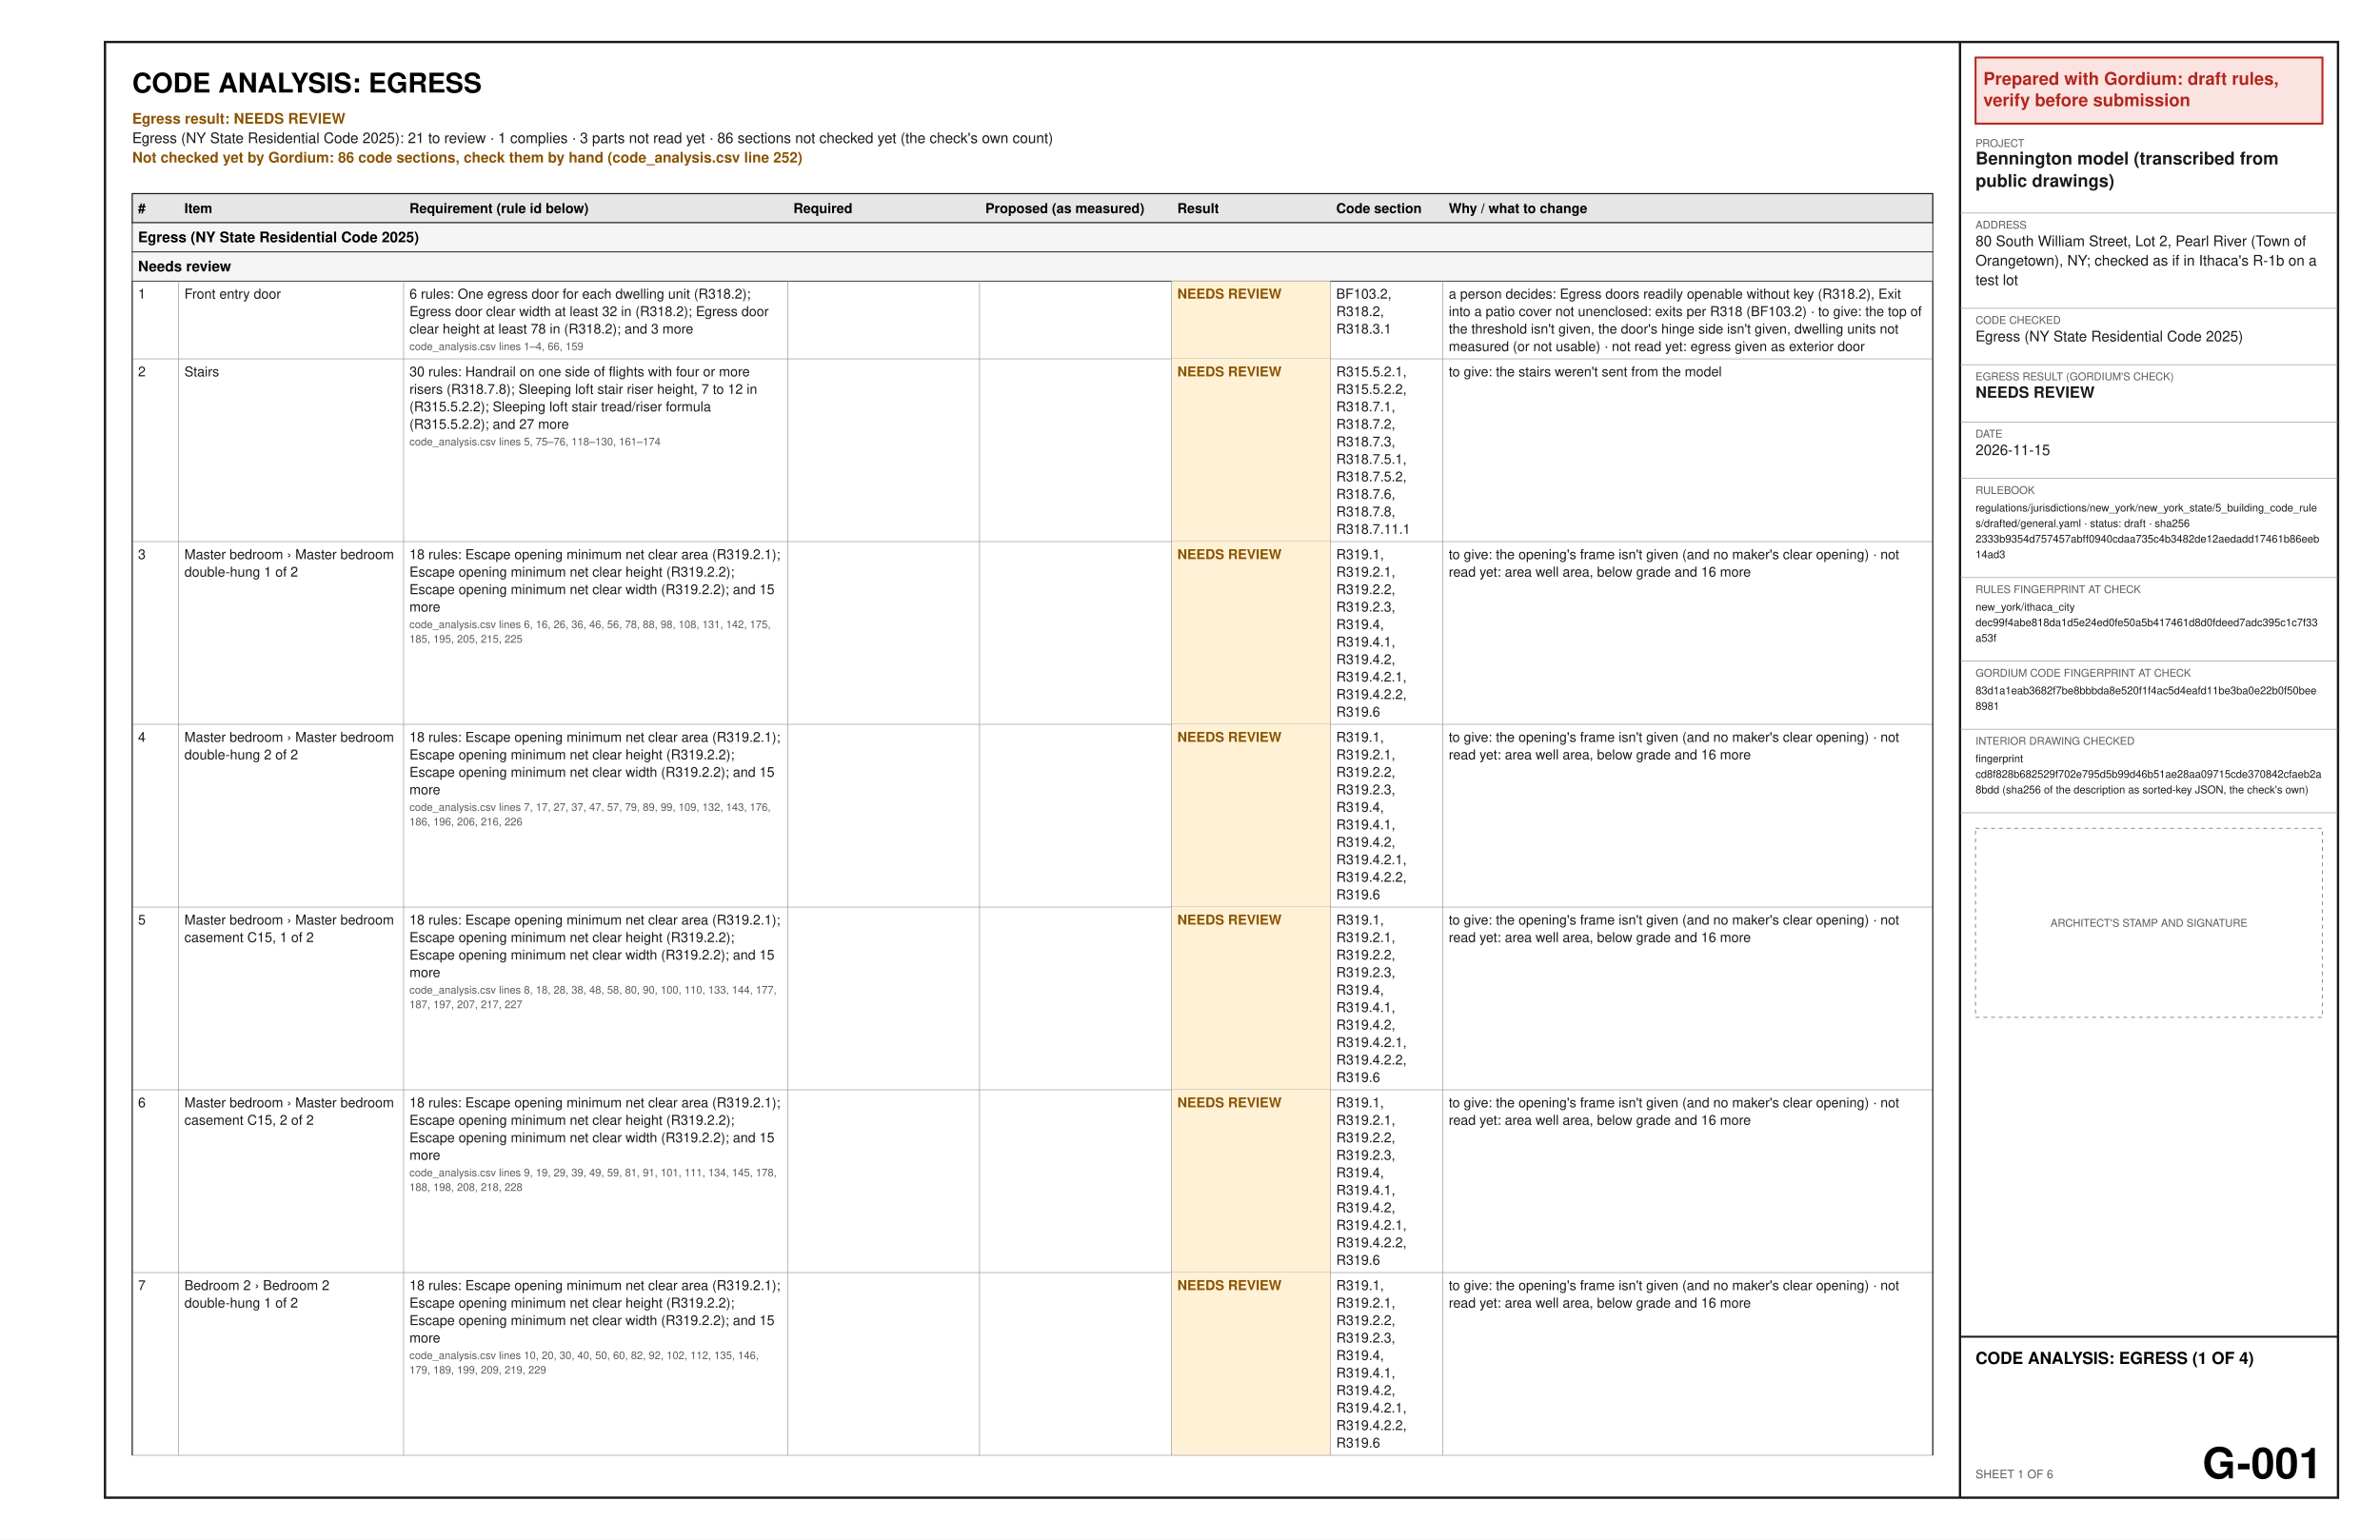
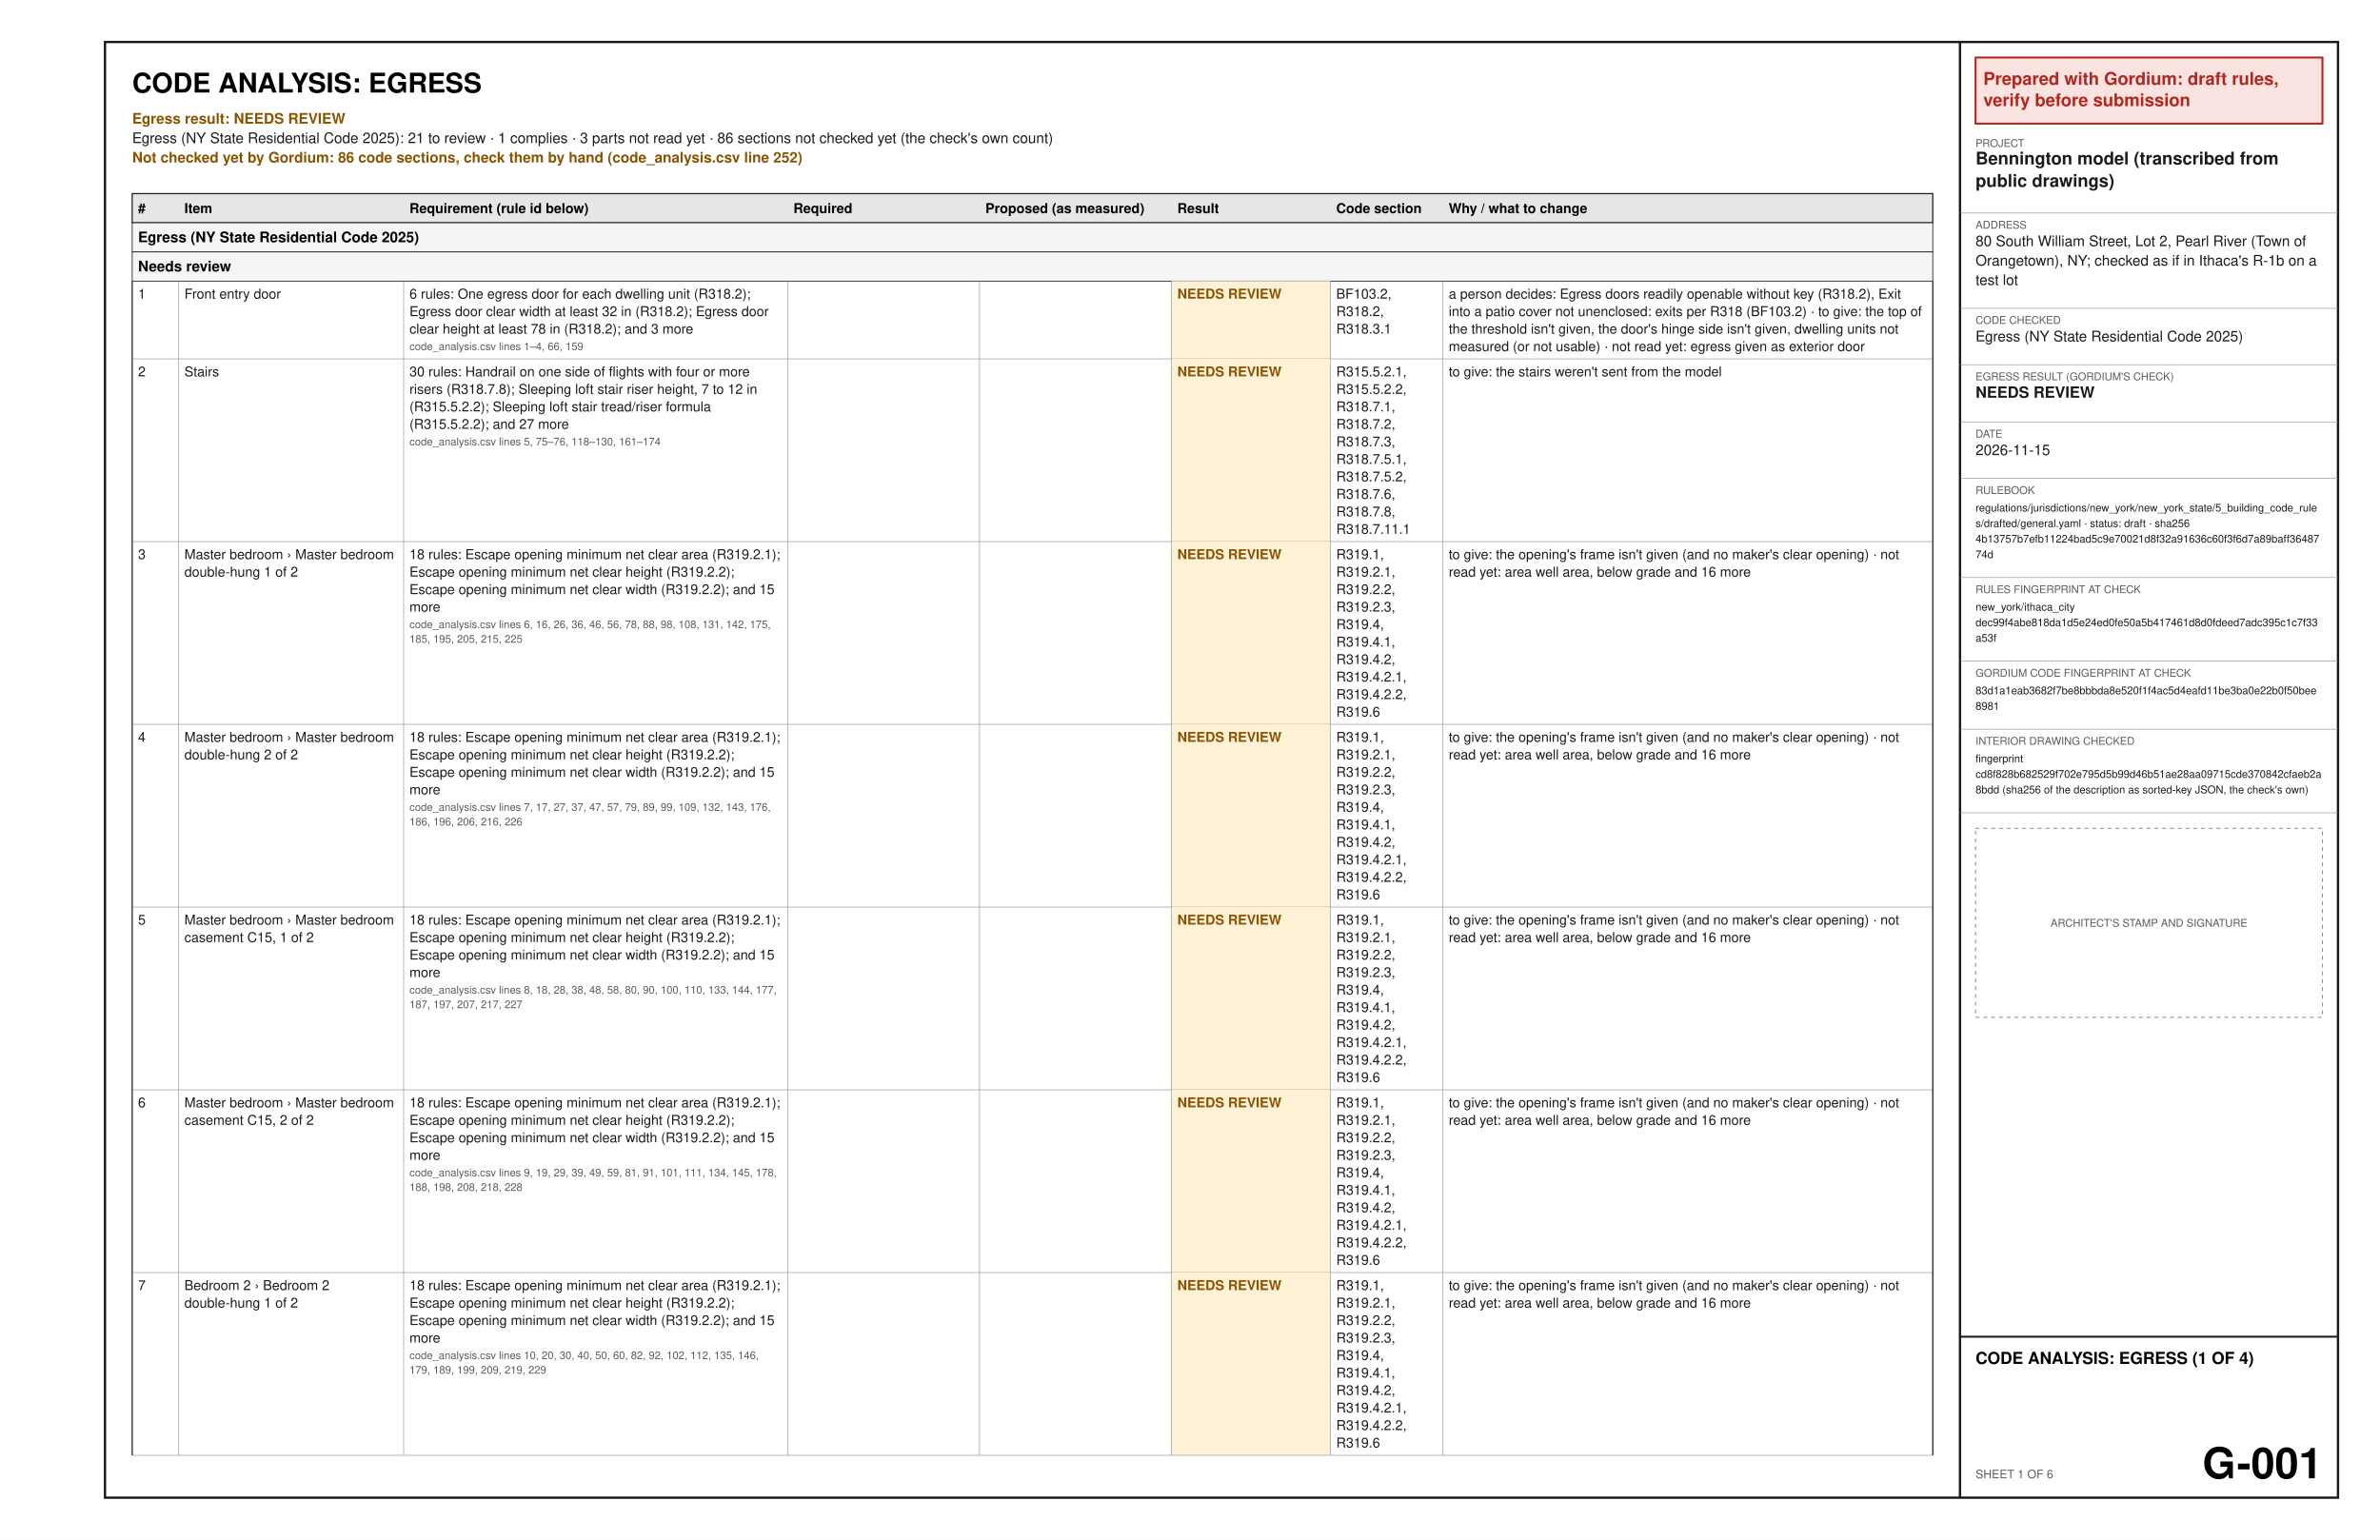
<svg xmlns="http://www.w3.org/2000/svg" width="17in" height="11in" viewBox="0 0 1224 792" font-family="Helvetica, Arial, sans-serif">
  <rect x="0" y="0" width="1224" height="792" fill="#ffffff" />
  <text x="68" y="47.6" font-size="14" font-weight="bold" text-anchor="start" fill="#000000" xml:space="preserve">CODE ANALYSIS: EGRESS</text>
  <text x="68" y="63.6" font-size="7.5" font-weight="bold" text-anchor="start" fill="#8a5300" xml:space="preserve">Egress result: NEEDS REVIEW</text>
  <text x="68" y="73.6" font-size="7.5" text-anchor="start" fill="#1a1a1a" xml:space="preserve">Egress (NY State Residential Code 2025): 21 to review · 1 complies · 3 parts not read yet · 86 sections not checked yet (the check's own count)</text>
  <text x="68" y="83.6" font-size="7.5" font-weight="bold" text-anchor="start" fill="#8a5300" xml:space="preserve">Not checked yet by Gordium: 86 code sections, check them by hand (code_analysis.csv line 252)</text>
  <polygon points="68,99.6 994,99.6 994,114.6 68,114.6" fill="#e6e6e6" stroke="#1a1a1a" stroke-width="0.6" />
  <text x="71" y="109.6" font-size="7" font-weight="bold" text-anchor="start" fill="#000000" xml:space="preserve">#</text>
  <text x="94.83" y="109.6" font-size="7" font-weight="bold" text-anchor="start" fill="#000000" xml:space="preserve">Item</text>
  <text x="210.58" y="109.6" font-size="7" font-weight="bold" text-anchor="start" fill="#000000" xml:space="preserve">Requirement (rule id below)</text>
  <text x="408.04" y="109.6" font-size="7" font-weight="bold" text-anchor="start" fill="#000000" xml:space="preserve">Required</text>
  <text x="506.76" y="109.6" font-size="7" font-weight="bold" text-anchor="start" fill="#000000" xml:space="preserve">Proposed (as measured)</text>
  <text x="605.49" y="109.6" font-size="7" font-weight="bold" text-anchor="start" fill="#000000" xml:space="preserve">Result</text>
  <text x="687.2" y="109.6" font-size="7" font-weight="bold" text-anchor="start" fill="#000000" xml:space="preserve">Code section</text>
  <text x="745.07" y="109.6" font-size="7" font-weight="bold" text-anchor="start" fill="#000000" xml:space="preserve">Why / what to change</text>
  <polygon points="68,114.6 994,114.6 994,129.6 68,129.6" fill="#f5f5f5" stroke="#1a1a1a" stroke-width="0.4" />
  <text x="71" y="124.6" font-size="7.5" font-weight="bold" text-anchor="start" fill="#000000" xml:space="preserve">Egress (NY State Residential Code 2025)</text>
  <polygon points="68,129.6 994,129.6 994,144.6 68,144.6" fill="#f5f5f5" stroke="#1a1a1a" stroke-width="0.4" />
  <text x="71" y="139.6" font-size="7.5" font-weight="bold" text-anchor="start" fill="#000000" xml:space="preserve">Needs review</text>
  <text x="71" y="153.6" font-size="7" text-anchor="start" fill="#1a1a1a" xml:space="preserve">1</text>
  <text x="94.83" y="153.6" font-size="7" text-anchor="start" fill="#1a1a1a" xml:space="preserve">Front entry door</text>
  <text x="210.58" y="153.6" font-size="7" text-anchor="start" fill="#1a1a1a" xml:space="preserve">6 rules: One egress door for each dwelling unit (R318.2);</text>
  <text x="210.58" y="162.6" font-size="7" text-anchor="start" fill="#1a1a1a" xml:space="preserve">Egress door clear width at least 32 in (R318.2); Egress door</text>
  <text x="210.58" y="171.6" font-size="7" text-anchor="start" fill="#1a1a1a" xml:space="preserve">clear height at least 78 in (R318.2); and 3 more</text>
  <text x="210.58" y="180.1" font-size="5.5" text-anchor="start" fill="#5a5a5a" xml:space="preserve">code_analysis.csv lines 1–4, 66, 159</text>
  <text x="408.04" y="153.6" font-size="7" text-anchor="start" fill="#1a1a1a" xml:space="preserve" />
  <text x="506.76" y="153.6" font-size="7" text-anchor="start" fill="#1a1a1a" xml:space="preserve" />
  <polygon points="602.49,144.6 684.2,144.6 684.2,184.6 602.49,184.6" fill="#fff1d6" />
  <text x="605.49" y="153.6" font-size="7" font-weight="bold" text-anchor="start" fill="#8a5300" xml:space="preserve">NEEDS REVIEW</text>
  <text x="687.2" y="153.6" font-size="7" text-anchor="start" fill="#1a1a1a" xml:space="preserve">BF103.2,</text>
  <text x="687.2" y="162.6" font-size="7" text-anchor="start" fill="#1a1a1a" xml:space="preserve">R318.2,</text>
  <text x="687.2" y="171.6" font-size="7" text-anchor="start" fill="#1a1a1a" xml:space="preserve">R318.3.1</text>
  <text x="745.07" y="153.6" font-size="7" text-anchor="start" fill="#1a1a1a" xml:space="preserve">a person decides: Egress doors readily openable without key (R318.2), Exit</text>
  <text x="745.07" y="162.6" font-size="7" text-anchor="start" fill="#1a1a1a" xml:space="preserve">into a patio cover not unenclosed: exits per R318 (BF103.2) · to give: the top of</text>
  <text x="745.07" y="171.6" font-size="7" text-anchor="start" fill="#1a1a1a" xml:space="preserve">the threshold isn't given, the door's hinge side isn't given, dwelling units not</text>
  <text x="745.07" y="180.6" font-size="7" text-anchor="start" fill="#1a1a1a" xml:space="preserve">measured (or not usable) · not read yet: egress given as exterior door</text>
  <line x1="68" y1="184.6" x2="994" y2="184.6" stroke="#8c8c8c" stroke-width="0.3" />
  <line x1="91.83" y1="144.6" x2="91.83" y2="184.6" stroke="#8c8c8c" stroke-width="0.3" />
  <line x1="207.58" y1="144.6" x2="207.58" y2="184.6" stroke="#8c8c8c" stroke-width="0.3" />
  <line x1="405.04" y1="144.6" x2="405.04" y2="184.6" stroke="#8c8c8c" stroke-width="0.3" />
  <line x1="503.76" y1="144.6" x2="503.76" y2="184.6" stroke="#8c8c8c" stroke-width="0.3" />
  <line x1="602.49" y1="144.6" x2="602.49" y2="184.6" stroke="#8c8c8c" stroke-width="0.3" />
  <line x1="684.2" y1="144.6" x2="684.2" y2="184.6" stroke="#8c8c8c" stroke-width="0.3" />
  <line x1="742.07" y1="144.6" x2="742.07" y2="184.6" stroke="#8c8c8c" stroke-width="0.3" />
  <line x1="68" y1="144.6" x2="68" y2="184.6" stroke="#1a1a1a" stroke-width="0.6" />
  <line x1="994" y1="144.6" x2="994" y2="184.6" stroke="#1a1a1a" stroke-width="0.6" />
  <text x="71" y="193.6" font-size="7" text-anchor="start" fill="#1a1a1a" xml:space="preserve">2</text>
  <text x="94.83" y="193.6" font-size="7" text-anchor="start" fill="#1a1a1a" xml:space="preserve">Stairs</text>
  <text x="210.58" y="193.6" font-size="7" text-anchor="start" fill="#1a1a1a" xml:space="preserve">30 rules: Handrail on one side of flights with four or more</text>
  <text x="210.58" y="202.6" font-size="7" text-anchor="start" fill="#1a1a1a" xml:space="preserve">risers (R318.7.8); Sleeping loft stair riser height, 7 to 12 in</text>
  <text x="210.58" y="211.6" font-size="7" text-anchor="start" fill="#1a1a1a" xml:space="preserve">(R315.5.2.2); Sleeping loft stair tread/riser formula</text>
  <text x="210.58" y="220.6" font-size="7" text-anchor="start" fill="#1a1a1a" xml:space="preserve">(R315.5.2.2); and 27 more</text>
  <text x="210.58" y="229.1" font-size="5.5" text-anchor="start" fill="#5a5a5a" xml:space="preserve">code_analysis.csv lines 5, 75–76, 118–130, 161–174</text>
  <text x="408.04" y="193.6" font-size="7" text-anchor="start" fill="#1a1a1a" xml:space="preserve" />
  <text x="506.76" y="193.6" font-size="7" text-anchor="start" fill="#1a1a1a" xml:space="preserve" />
  <polygon points="602.49,184.6 684.2,184.6 684.2,278.6 602.49,278.6" fill="#fff1d6" />
  <text x="605.49" y="193.6" font-size="7" font-weight="bold" text-anchor="start" fill="#8a5300" xml:space="preserve">NEEDS REVIEW</text>
  <text x="687.2" y="193.6" font-size="7" text-anchor="start" fill="#1a1a1a" xml:space="preserve">R315.5.2.1,</text>
  <text x="687.2" y="202.6" font-size="7" text-anchor="start" fill="#1a1a1a" xml:space="preserve">R315.5.2.2,</text>
  <text x="687.2" y="211.6" font-size="7" text-anchor="start" fill="#1a1a1a" xml:space="preserve">R318.7.1,</text>
  <text x="687.2" y="220.6" font-size="7" text-anchor="start" fill="#1a1a1a" xml:space="preserve">R318.7.2,</text>
  <text x="687.2" y="229.6" font-size="7" text-anchor="start" fill="#1a1a1a" xml:space="preserve">R318.7.3,</text>
  <text x="687.2" y="238.6" font-size="7" text-anchor="start" fill="#1a1a1a" xml:space="preserve">R318.7.5.1,</text>
  <text x="687.2" y="247.6" font-size="7" text-anchor="start" fill="#1a1a1a" xml:space="preserve">R318.7.5.2,</text>
  <text x="687.2" y="256.6" font-size="7" text-anchor="start" fill="#1a1a1a" xml:space="preserve">R318.7.6,</text>
  <text x="687.2" y="265.6" font-size="7" text-anchor="start" fill="#1a1a1a" xml:space="preserve">R318.7.8,</text>
  <text x="687.2" y="274.6" font-size="7" text-anchor="start" fill="#1a1a1a" xml:space="preserve">R318.7.11.1</text>
  <text x="745.07" y="193.6" font-size="7" text-anchor="start" fill="#1a1a1a" xml:space="preserve">to give: the stairs weren't sent from the model</text>
  <line x1="68" y1="278.6" x2="994" y2="278.6" stroke="#8c8c8c" stroke-width="0.3" />
  <line x1="91.83" y1="184.6" x2="91.83" y2="278.6" stroke="#8c8c8c" stroke-width="0.3" />
  <line x1="207.58" y1="184.6" x2="207.58" y2="278.6" stroke="#8c8c8c" stroke-width="0.3" />
  <line x1="405.04" y1="184.6" x2="405.04" y2="278.6" stroke="#8c8c8c" stroke-width="0.3" />
  <line x1="503.76" y1="184.6" x2="503.76" y2="278.6" stroke="#8c8c8c" stroke-width="0.3" />
  <line x1="602.49" y1="184.6" x2="602.49" y2="278.6" stroke="#8c8c8c" stroke-width="0.3" />
  <line x1="684.2" y1="184.6" x2="684.2" y2="278.6" stroke="#8c8c8c" stroke-width="0.3" />
  <line x1="742.07" y1="184.6" x2="742.07" y2="278.6" stroke="#8c8c8c" stroke-width="0.3" />
  <line x1="68" y1="184.6" x2="68" y2="278.6" stroke="#1a1a1a" stroke-width="0.6" />
  <line x1="994" y1="184.6" x2="994" y2="278.6" stroke="#1a1a1a" stroke-width="0.6" />
  <text x="71" y="287.6" font-size="7" text-anchor="start" fill="#1a1a1a" xml:space="preserve">3</text>
  <text x="94.83" y="287.6" font-size="7" text-anchor="start" fill="#1a1a1a" xml:space="preserve">Master bedroom › Master bedroom</text>
  <text x="94.83" y="296.6" font-size="7" text-anchor="start" fill="#1a1a1a" xml:space="preserve">double-hung 1 of 2</text>
  <text x="210.58" y="287.6" font-size="7" text-anchor="start" fill="#1a1a1a" xml:space="preserve">18 rules: Escape opening minimum net clear area (R319.2.1);</text>
  <text x="210.58" y="296.6" font-size="7" text-anchor="start" fill="#1a1a1a" xml:space="preserve">Escape opening minimum net clear height (R319.2.2);</text>
  <text x="210.58" y="305.6" font-size="7" text-anchor="start" fill="#1a1a1a" xml:space="preserve">Escape opening minimum net clear width (R319.2.2); and 15</text>
  <text x="210.58" y="314.6" font-size="7" text-anchor="start" fill="#1a1a1a" xml:space="preserve">more</text>
  <text x="210.58" y="323.1" font-size="5.5" text-anchor="start" fill="#5a5a5a" xml:space="preserve">code_analysis.csv lines 6, 16, 26, 36, 46, 56, 78, 88, 98, 108, 131, 142, 175,</text>
  <text x="210.58" y="330.6" font-size="5.5" text-anchor="start" fill="#5a5a5a" xml:space="preserve">185, 195, 205, 215, 225</text>
  <text x="408.04" y="287.6" font-size="7" text-anchor="start" fill="#1a1a1a" xml:space="preserve" />
  <text x="506.76" y="287.6" font-size="7" text-anchor="start" fill="#1a1a1a" xml:space="preserve" />
  <polygon points="602.49,278.6 684.2,278.6 684.2,372.6 602.49,372.6" fill="#fff1d6" />
  <text x="605.49" y="287.6" font-size="7" font-weight="bold" text-anchor="start" fill="#8a5300" xml:space="preserve">NEEDS REVIEW</text>
  <text x="687.2" y="287.6" font-size="7" text-anchor="start" fill="#1a1a1a" xml:space="preserve">R319.1,</text>
  <text x="687.2" y="296.6" font-size="7" text-anchor="start" fill="#1a1a1a" xml:space="preserve">R319.2.1,</text>
  <text x="687.2" y="305.6" font-size="7" text-anchor="start" fill="#1a1a1a" xml:space="preserve">R319.2.2,</text>
  <text x="687.2" y="314.6" font-size="7" text-anchor="start" fill="#1a1a1a" xml:space="preserve">R319.2.3,</text>
  <text x="687.2" y="323.6" font-size="7" text-anchor="start" fill="#1a1a1a" xml:space="preserve">R319.4,</text>
  <text x="687.2" y="332.6" font-size="7" text-anchor="start" fill="#1a1a1a" xml:space="preserve">R319.4.1,</text>
  <text x="687.2" y="341.6" font-size="7" text-anchor="start" fill="#1a1a1a" xml:space="preserve">R319.4.2,</text>
  <text x="687.2" y="350.6" font-size="7" text-anchor="start" fill="#1a1a1a" xml:space="preserve">R319.4.2.1,</text>
  <text x="687.2" y="359.6" font-size="7" text-anchor="start" fill="#1a1a1a" xml:space="preserve">R319.4.2.2,</text>
  <text x="687.2" y="368.6" font-size="7" text-anchor="start" fill="#1a1a1a" xml:space="preserve">R319.6</text>
  <text x="745.07" y="287.6" font-size="7" text-anchor="start" fill="#1a1a1a" xml:space="preserve">to give: the opening's frame isn't given (and no maker's clear opening) · not</text>
  <text x="745.07" y="296.6" font-size="7" text-anchor="start" fill="#1a1a1a" xml:space="preserve">read yet: area well area, below grade and 16 more</text>
  <line x1="68" y1="372.6" x2="994" y2="372.6" stroke="#8c8c8c" stroke-width="0.3" />
  <line x1="91.83" y1="278.6" x2="91.83" y2="372.6" stroke="#8c8c8c" stroke-width="0.3" />
  <line x1="207.58" y1="278.6" x2="207.58" y2="372.6" stroke="#8c8c8c" stroke-width="0.3" />
  <line x1="405.04" y1="278.6" x2="405.04" y2="372.6" stroke="#8c8c8c" stroke-width="0.3" />
  <line x1="503.76" y1="278.6" x2="503.76" y2="372.6" stroke="#8c8c8c" stroke-width="0.3" />
  <line x1="602.49" y1="278.6" x2="602.49" y2="372.6" stroke="#8c8c8c" stroke-width="0.3" />
  <line x1="684.2" y1="278.6" x2="684.2" y2="372.6" stroke="#8c8c8c" stroke-width="0.3" />
  <line x1="742.07" y1="278.6" x2="742.07" y2="372.6" stroke="#8c8c8c" stroke-width="0.3" />
  <line x1="68" y1="278.6" x2="68" y2="372.6" stroke="#1a1a1a" stroke-width="0.6" />
  <line x1="994" y1="278.6" x2="994" y2="372.6" stroke="#1a1a1a" stroke-width="0.6" />
  <text x="71" y="381.6" font-size="7" text-anchor="start" fill="#1a1a1a" xml:space="preserve">4</text>
  <text x="94.83" y="381.6" font-size="7" text-anchor="start" fill="#1a1a1a" xml:space="preserve">Master bedroom › Master bedroom</text>
  <text x="94.83" y="390.6" font-size="7" text-anchor="start" fill="#1a1a1a" xml:space="preserve">double-hung 2 of 2</text>
  <text x="210.58" y="381.6" font-size="7" text-anchor="start" fill="#1a1a1a" xml:space="preserve">18 rules: Escape opening minimum net clear area (R319.2.1);</text>
  <text x="210.58" y="390.6" font-size="7" text-anchor="start" fill="#1a1a1a" xml:space="preserve">Escape opening minimum net clear height (R319.2.2);</text>
  <text x="210.58" y="399.6" font-size="7" text-anchor="start" fill="#1a1a1a" xml:space="preserve">Escape opening minimum net clear width (R319.2.2); and 15</text>
  <text x="210.58" y="408.6" font-size="7" text-anchor="start" fill="#1a1a1a" xml:space="preserve">more</text>
  <text x="210.58" y="417.1" font-size="5.5" text-anchor="start" fill="#5a5a5a" xml:space="preserve">code_analysis.csv lines 7, 17, 27, 37, 47, 57, 79, 89, 99, 109, 132, 143, 176,</text>
  <text x="210.58" y="424.6" font-size="5.5" text-anchor="start" fill="#5a5a5a" xml:space="preserve">186, 196, 206, 216, 226</text>
  <text x="408.04" y="381.6" font-size="7" text-anchor="start" fill="#1a1a1a" xml:space="preserve" />
  <text x="506.76" y="381.6" font-size="7" text-anchor="start" fill="#1a1a1a" xml:space="preserve" />
  <polygon points="602.49,372.6 684.2,372.6 684.2,466.6 602.49,466.6" fill="#fff1d6" />
  <text x="605.49" y="381.6" font-size="7" font-weight="bold" text-anchor="start" fill="#8a5300" xml:space="preserve">NEEDS REVIEW</text>
  <text x="687.2" y="381.6" font-size="7" text-anchor="start" fill="#1a1a1a" xml:space="preserve">R319.1,</text>
  <text x="687.2" y="390.6" font-size="7" text-anchor="start" fill="#1a1a1a" xml:space="preserve">R319.2.1,</text>
  <text x="687.2" y="399.6" font-size="7" text-anchor="start" fill="#1a1a1a" xml:space="preserve">R319.2.2,</text>
  <text x="687.2" y="408.6" font-size="7" text-anchor="start" fill="#1a1a1a" xml:space="preserve">R319.2.3,</text>
  <text x="687.2" y="417.6" font-size="7" text-anchor="start" fill="#1a1a1a" xml:space="preserve">R319.4,</text>
  <text x="687.2" y="426.6" font-size="7" text-anchor="start" fill="#1a1a1a" xml:space="preserve">R319.4.1,</text>
  <text x="687.2" y="435.6" font-size="7" text-anchor="start" fill="#1a1a1a" xml:space="preserve">R319.4.2,</text>
  <text x="687.2" y="444.6" font-size="7" text-anchor="start" fill="#1a1a1a" xml:space="preserve">R319.4.2.1,</text>
  <text x="687.2" y="453.6" font-size="7" text-anchor="start" fill="#1a1a1a" xml:space="preserve">R319.4.2.2,</text>
  <text x="687.2" y="462.6" font-size="7" text-anchor="start" fill="#1a1a1a" xml:space="preserve">R319.6</text>
  <text x="745.07" y="381.6" font-size="7" text-anchor="start" fill="#1a1a1a" xml:space="preserve">to give: the opening's frame isn't given (and no maker's clear opening) · not</text>
  <text x="745.07" y="390.6" font-size="7" text-anchor="start" fill="#1a1a1a" xml:space="preserve">read yet: area well area, below grade and 16 more</text>
  <line x1="68" y1="466.6" x2="994" y2="466.6" stroke="#8c8c8c" stroke-width="0.3" />
  <line x1="91.83" y1="372.6" x2="91.83" y2="466.6" stroke="#8c8c8c" stroke-width="0.3" />
  <line x1="207.58" y1="372.6" x2="207.58" y2="466.6" stroke="#8c8c8c" stroke-width="0.3" />
  <line x1="405.04" y1="372.6" x2="405.04" y2="466.6" stroke="#8c8c8c" stroke-width="0.3" />
  <line x1="503.76" y1="372.6" x2="503.76" y2="466.6" stroke="#8c8c8c" stroke-width="0.3" />
  <line x1="602.49" y1="372.6" x2="602.49" y2="466.6" stroke="#8c8c8c" stroke-width="0.3" />
  <line x1="684.2" y1="372.6" x2="684.2" y2="466.6" stroke="#8c8c8c" stroke-width="0.3" />
  <line x1="742.07" y1="372.6" x2="742.07" y2="466.6" stroke="#8c8c8c" stroke-width="0.3" />
  <line x1="68" y1="372.6" x2="68" y2="466.6" stroke="#1a1a1a" stroke-width="0.6" />
  <line x1="994" y1="372.6" x2="994" y2="466.6" stroke="#1a1a1a" stroke-width="0.6" />
  <text x="71" y="475.6" font-size="7" text-anchor="start" fill="#1a1a1a" xml:space="preserve">5</text>
  <text x="94.83" y="475.6" font-size="7" text-anchor="start" fill="#1a1a1a" xml:space="preserve">Master bedroom › Master bedroom</text>
  <text x="94.83" y="484.6" font-size="7" text-anchor="start" fill="#1a1a1a" xml:space="preserve">casement C15, 1 of 2</text>
  <text x="210.58" y="475.6" font-size="7" text-anchor="start" fill="#1a1a1a" xml:space="preserve">18 rules: Escape opening minimum net clear area (R319.2.1);</text>
  <text x="210.58" y="484.6" font-size="7" text-anchor="start" fill="#1a1a1a" xml:space="preserve">Escape opening minimum net clear height (R319.2.2);</text>
  <text x="210.58" y="493.6" font-size="7" text-anchor="start" fill="#1a1a1a" xml:space="preserve">Escape opening minimum net clear width (R319.2.2); and 15</text>
  <text x="210.58" y="502.6" font-size="7" text-anchor="start" fill="#1a1a1a" xml:space="preserve">more</text>
  <text x="210.58" y="511.1" font-size="5.5" text-anchor="start" fill="#5a5a5a" xml:space="preserve">code_analysis.csv lines 8, 18, 28, 38, 48, 58, 80, 90, 100, 110, 133, 144, 177,</text>
  <text x="210.58" y="518.6" font-size="5.5" text-anchor="start" fill="#5a5a5a" xml:space="preserve">187, 197, 207, 217, 227</text>
  <text x="408.04" y="475.6" font-size="7" text-anchor="start" fill="#1a1a1a" xml:space="preserve" />
  <text x="506.76" y="475.6" font-size="7" text-anchor="start" fill="#1a1a1a" xml:space="preserve" />
  <polygon points="602.49,466.6 684.2,466.6 684.2,560.6 602.49,560.6" fill="#fff1d6" />
  <text x="605.49" y="475.6" font-size="7" font-weight="bold" text-anchor="start" fill="#8a5300" xml:space="preserve">NEEDS REVIEW</text>
  <text x="687.2" y="475.6" font-size="7" text-anchor="start" fill="#1a1a1a" xml:space="preserve">R319.1,</text>
  <text x="687.2" y="484.6" font-size="7" text-anchor="start" fill="#1a1a1a" xml:space="preserve">R319.2.1,</text>
  <text x="687.2" y="493.6" font-size="7" text-anchor="start" fill="#1a1a1a" xml:space="preserve">R319.2.2,</text>
  <text x="687.2" y="502.6" font-size="7" text-anchor="start" fill="#1a1a1a" xml:space="preserve">R319.2.3,</text>
  <text x="687.2" y="511.6" font-size="7" text-anchor="start" fill="#1a1a1a" xml:space="preserve">R319.4,</text>
  <text x="687.2" y="520.6" font-size="7" text-anchor="start" fill="#1a1a1a" xml:space="preserve">R319.4.1,</text>
  <text x="687.2" y="529.6" font-size="7" text-anchor="start" fill="#1a1a1a" xml:space="preserve">R319.4.2,</text>
  <text x="687.2" y="538.6" font-size="7" text-anchor="start" fill="#1a1a1a" xml:space="preserve">R319.4.2.1,</text>
  <text x="687.2" y="547.6" font-size="7" text-anchor="start" fill="#1a1a1a" xml:space="preserve">R319.4.2.2,</text>
  <text x="687.2" y="556.6" font-size="7" text-anchor="start" fill="#1a1a1a" xml:space="preserve">R319.6</text>
  <text x="745.07" y="475.6" font-size="7" text-anchor="start" fill="#1a1a1a" xml:space="preserve">to give: the opening's frame isn't given (and no maker's clear opening) · not</text>
  <text x="745.07" y="484.6" font-size="7" text-anchor="start" fill="#1a1a1a" xml:space="preserve">read yet: area well area, below grade and 16 more</text>
  <line x1="68" y1="560.6" x2="994" y2="560.6" stroke="#8c8c8c" stroke-width="0.3" />
  <line x1="91.83" y1="466.6" x2="91.83" y2="560.6" stroke="#8c8c8c" stroke-width="0.3" />
  <line x1="207.58" y1="466.6" x2="207.58" y2="560.6" stroke="#8c8c8c" stroke-width="0.3" />
  <line x1="405.04" y1="466.6" x2="405.04" y2="560.6" stroke="#8c8c8c" stroke-width="0.3" />
  <line x1="503.76" y1="466.6" x2="503.76" y2="560.6" stroke="#8c8c8c" stroke-width="0.3" />
  <line x1="602.49" y1="466.6" x2="602.49" y2="560.6" stroke="#8c8c8c" stroke-width="0.3" />
  <line x1="684.2" y1="466.6" x2="684.2" y2="560.6" stroke="#8c8c8c" stroke-width="0.3" />
  <line x1="742.07" y1="466.6" x2="742.07" y2="560.6" stroke="#8c8c8c" stroke-width="0.3" />
  <line x1="68" y1="466.6" x2="68" y2="560.6" stroke="#1a1a1a" stroke-width="0.6" />
  <line x1="994" y1="466.6" x2="994" y2="560.6" stroke="#1a1a1a" stroke-width="0.6" />
  <text x="71" y="569.6" font-size="7" text-anchor="start" fill="#1a1a1a" xml:space="preserve">6</text>
  <text x="94.83" y="569.6" font-size="7" text-anchor="start" fill="#1a1a1a" xml:space="preserve">Master bedroom › Master bedroom</text>
  <text x="94.83" y="578.6" font-size="7" text-anchor="start" fill="#1a1a1a" xml:space="preserve">casement C15, 2 of 2</text>
  <text x="210.58" y="569.6" font-size="7" text-anchor="start" fill="#1a1a1a" xml:space="preserve">18 rules: Escape opening minimum net clear area (R319.2.1);</text>
  <text x="210.58" y="578.6" font-size="7" text-anchor="start" fill="#1a1a1a" xml:space="preserve">Escape opening minimum net clear height (R319.2.2);</text>
  <text x="210.58" y="587.6" font-size="7" text-anchor="start" fill="#1a1a1a" xml:space="preserve">Escape opening minimum net clear width (R319.2.2); and 15</text>
  <text x="210.58" y="596.6" font-size="7" text-anchor="start" fill="#1a1a1a" xml:space="preserve">more</text>
  <text x="210.58" y="605.1" font-size="5.5" text-anchor="start" fill="#5a5a5a" xml:space="preserve">code_analysis.csv lines 9, 19, 29, 39, 49, 59, 81, 91, 101, 111, 134, 145, 178,</text>
  <text x="210.58" y="612.6" font-size="5.5" text-anchor="start" fill="#5a5a5a" xml:space="preserve">188, 198, 208, 218, 228</text>
  <text x="408.04" y="569.6" font-size="7" text-anchor="start" fill="#1a1a1a" xml:space="preserve" />
  <text x="506.76" y="569.6" font-size="7" text-anchor="start" fill="#1a1a1a" xml:space="preserve" />
  <polygon points="602.49,560.6 684.2,560.6 684.2,654.6 602.49,654.6" fill="#fff1d6" />
  <text x="605.49" y="569.6" font-size="7" font-weight="bold" text-anchor="start" fill="#8a5300" xml:space="preserve">NEEDS REVIEW</text>
  <text x="687.2" y="569.6" font-size="7" text-anchor="start" fill="#1a1a1a" xml:space="preserve">R319.1,</text>
  <text x="687.2" y="578.6" font-size="7" text-anchor="start" fill="#1a1a1a" xml:space="preserve">R319.2.1,</text>
  <text x="687.2" y="587.6" font-size="7" text-anchor="start" fill="#1a1a1a" xml:space="preserve">R319.2.2,</text>
  <text x="687.2" y="596.6" font-size="7" text-anchor="start" fill="#1a1a1a" xml:space="preserve">R319.2.3,</text>
  <text x="687.2" y="605.6" font-size="7" text-anchor="start" fill="#1a1a1a" xml:space="preserve">R319.4,</text>
  <text x="687.2" y="614.6" font-size="7" text-anchor="start" fill="#1a1a1a" xml:space="preserve">R319.4.1,</text>
  <text x="687.2" y="623.6" font-size="7" text-anchor="start" fill="#1a1a1a" xml:space="preserve">R319.4.2,</text>
  <text x="687.2" y="632.6" font-size="7" text-anchor="start" fill="#1a1a1a" xml:space="preserve">R319.4.2.1,</text>
  <text x="687.2" y="641.6" font-size="7" text-anchor="start" fill="#1a1a1a" xml:space="preserve">R319.4.2.2,</text>
  <text x="687.2" y="650.6" font-size="7" text-anchor="start" fill="#1a1a1a" xml:space="preserve">R319.6</text>
  <text x="745.07" y="569.6" font-size="7" text-anchor="start" fill="#1a1a1a" xml:space="preserve">to give: the opening's frame isn't given (and no maker's clear opening) · not</text>
  <text x="745.07" y="578.6" font-size="7" text-anchor="start" fill="#1a1a1a" xml:space="preserve">read yet: area well area, below grade and 16 more</text>
  <line x1="68" y1="654.6" x2="994" y2="654.6" stroke="#8c8c8c" stroke-width="0.3" />
  <line x1="91.83" y1="560.6" x2="91.83" y2="654.6" stroke="#8c8c8c" stroke-width="0.3" />
  <line x1="207.58" y1="560.6" x2="207.58" y2="654.6" stroke="#8c8c8c" stroke-width="0.3" />
  <line x1="405.04" y1="560.6" x2="405.04" y2="654.6" stroke="#8c8c8c" stroke-width="0.3" />
  <line x1="503.76" y1="560.6" x2="503.76" y2="654.6" stroke="#8c8c8c" stroke-width="0.3" />
  <line x1="602.49" y1="560.6" x2="602.49" y2="654.6" stroke="#8c8c8c" stroke-width="0.3" />
  <line x1="684.2" y1="560.6" x2="684.2" y2="654.6" stroke="#8c8c8c" stroke-width="0.3" />
  <line x1="742.07" y1="560.6" x2="742.07" y2="654.6" stroke="#8c8c8c" stroke-width="0.3" />
  <line x1="68" y1="560.6" x2="68" y2="654.6" stroke="#1a1a1a" stroke-width="0.6" />
  <line x1="994" y1="560.6" x2="994" y2="654.6" stroke="#1a1a1a" stroke-width="0.6" />
  <text x="71" y="663.6" font-size="7" text-anchor="start" fill="#1a1a1a" xml:space="preserve">7</text>
  <text x="94.83" y="663.6" font-size="7" text-anchor="start" fill="#1a1a1a" xml:space="preserve">Bedroom 2 › Bedroom 2</text>
  <text x="94.83" y="672.6" font-size="7" text-anchor="start" fill="#1a1a1a" xml:space="preserve">double-hung 1 of 2</text>
  <text x="210.58" y="663.6" font-size="7" text-anchor="start" fill="#1a1a1a" xml:space="preserve">18 rules: Escape opening minimum net clear area (R319.2.1);</text>
  <text x="210.58" y="672.6" font-size="7" text-anchor="start" fill="#1a1a1a" xml:space="preserve">Escape opening minimum net clear height (R319.2.2);</text>
  <text x="210.58" y="681.6" font-size="7" text-anchor="start" fill="#1a1a1a" xml:space="preserve">Escape opening minimum net clear width (R319.2.2); and 15</text>
  <text x="210.58" y="690.6" font-size="7" text-anchor="start" fill="#1a1a1a" xml:space="preserve">more</text>
  <text x="210.58" y="699.1" font-size="5.5" text-anchor="start" fill="#5a5a5a" xml:space="preserve">code_analysis.csv lines 10, 20, 30, 40, 50, 60, 82, 92, 102, 112, 135, 146,</text>
  <text x="210.58" y="706.6" font-size="5.5" text-anchor="start" fill="#5a5a5a" xml:space="preserve">179, 189, 199, 209, 219, 229</text>
  <text x="408.04" y="663.6" font-size="7" text-anchor="start" fill="#1a1a1a" xml:space="preserve" />
  <text x="506.76" y="663.6" font-size="7" text-anchor="start" fill="#1a1a1a" xml:space="preserve" />
  <polygon points="602.49,654.6 684.2,654.6 684.2,748.6 602.49,748.6" fill="#fff1d6" />
  <text x="605.49" y="663.6" font-size="7" font-weight="bold" text-anchor="start" fill="#8a5300" xml:space="preserve">NEEDS REVIEW</text>
  <text x="687.2" y="663.6" font-size="7" text-anchor="start" fill="#1a1a1a" xml:space="preserve">R319.1,</text>
  <text x="687.2" y="672.6" font-size="7" text-anchor="start" fill="#1a1a1a" xml:space="preserve">R319.2.1,</text>
  <text x="687.2" y="681.6" font-size="7" text-anchor="start" fill="#1a1a1a" xml:space="preserve">R319.2.2,</text>
  <text x="687.2" y="690.6" font-size="7" text-anchor="start" fill="#1a1a1a" xml:space="preserve">R319.2.3,</text>
  <text x="687.2" y="699.6" font-size="7" text-anchor="start" fill="#1a1a1a" xml:space="preserve">R319.4,</text>
  <text x="687.2" y="708.6" font-size="7" text-anchor="start" fill="#1a1a1a" xml:space="preserve">R319.4.1,</text>
  <text x="687.2" y="717.6" font-size="7" text-anchor="start" fill="#1a1a1a" xml:space="preserve">R319.4.2,</text>
  <text x="687.2" y="726.6" font-size="7" text-anchor="start" fill="#1a1a1a" xml:space="preserve">R319.4.2.1,</text>
  <text x="687.2" y="735.6" font-size="7" text-anchor="start" fill="#1a1a1a" xml:space="preserve">R319.4.2.2,</text>
  <text x="687.2" y="744.6" font-size="7" text-anchor="start" fill="#1a1a1a" xml:space="preserve">R319.6</text>
  <text x="745.07" y="663.6" font-size="7" text-anchor="start" fill="#1a1a1a" xml:space="preserve">to give: the opening's frame isn't given (and no maker's clear opening) · not</text>
  <text x="745.07" y="672.6" font-size="7" text-anchor="start" fill="#1a1a1a" xml:space="preserve">read yet: area well area, below grade and 16 more</text>
  <line x1="68" y1="748.6" x2="994" y2="748.6" stroke="#8c8c8c" stroke-width="0.3" />
  <line x1="91.83" y1="654.6" x2="91.83" y2="748.6" stroke="#8c8c8c" stroke-width="0.3" />
  <line x1="207.58" y1="654.6" x2="207.58" y2="748.6" stroke="#8c8c8c" stroke-width="0.3" />
  <line x1="405.04" y1="654.6" x2="405.04" y2="748.6" stroke="#8c8c8c" stroke-width="0.3" />
  <line x1="503.76" y1="654.6" x2="503.76" y2="748.6" stroke="#8c8c8c" stroke-width="0.3" />
  <line x1="602.49" y1="654.6" x2="602.49" y2="748.6" stroke="#8c8c8c" stroke-width="0.3" />
  <line x1="684.2" y1="654.6" x2="684.2" y2="748.6" stroke="#8c8c8c" stroke-width="0.3" />
  <line x1="742.07" y1="654.6" x2="742.07" y2="748.6" stroke="#8c8c8c" stroke-width="0.3" />
  <line x1="68" y1="654.6" x2="68" y2="748.6" stroke="#1a1a1a" stroke-width="0.6" />
  <line x1="994" y1="654.6" x2="994" y2="748.6" stroke="#1a1a1a" stroke-width="0.6" />
  <polygon points="54,21.6 1202.4,21.6 1202.4,770.4 54,770.4" fill="none" stroke="#1a1a1a" stroke-width="1.2" />
  <line x1="1008" y1="21.6" x2="1008" y2="770.4" stroke="#1a1a1a" stroke-width="1.2" />
  <polygon points="1016,29.6 1194.4,29.6 1194.4,63.6 1016,63.6" fill="#fbe3e1" stroke="#b3261e" stroke-width="1" />
  <text x="1020" y="43.6" font-size="9" font-weight="bold" text-anchor="start" fill="#b3261e" xml:space="preserve">Prepared with Gordium: draft rules,</text>
  <text x="1020" y="54.6" font-size="9" font-weight="bold" text-anchor="start" fill="#b3261e" xml:space="preserve">verify before submission</text>
  <text x="1016" y="75.6" font-size="5.5" text-anchor="start" fill="#5a5a5a" xml:space="preserve">PROJECT</text>
  <text x="1016" y="84.6" font-size="9" font-weight="bold" text-anchor="start" fill="#1a1a1a" xml:space="preserve">Bennington model (transcribed from</text>
  <text x="1016" y="96.1" font-size="9" font-weight="bold" text-anchor="start" fill="#1a1a1a" xml:space="preserve">public drawings)</text>
  <line x1="1008" y1="109.6" x2="1202.4" y2="109.6" stroke="#8c8c8c" stroke-width="0.3" />
  <text x="1016" y="117.6" font-size="5.5" text-anchor="start" fill="#5a5a5a" xml:space="preserve">ADDRESS</text>
  <text x="1016" y="126.6" font-size="7.5" text-anchor="start" fill="#1a1a1a" xml:space="preserve">80 South William Street, Lot 2, Pearl River (Town of</text>
  <text x="1016" y="136.6" font-size="7.5" text-anchor="start" fill="#1a1a1a" xml:space="preserve">Orangetown), NY; checked as if in Ithaca's R-1b on a</text>
  <text x="1016" y="146.6" font-size="7.5" text-anchor="start" fill="#1a1a1a" xml:space="preserve">test lot</text>
  <line x1="1008" y1="158.6" x2="1202.4" y2="158.6" stroke="#8c8c8c" stroke-width="0.3" />
  <text x="1016" y="166.6" font-size="5.5" text-anchor="start" fill="#5a5a5a" xml:space="preserve">CODE CHECKED</text>
  <text x="1016" y="175.6" font-size="7.5" text-anchor="start" fill="#1a1a1a" xml:space="preserve">Egress (NY State Residential Code 2025)</text>
  <line x1="1008" y1="187.6" x2="1202.4" y2="187.6" stroke="#8c8c8c" stroke-width="0.3" />
  <text x="1016" y="195.6" font-size="5.5" text-anchor="start" fill="#5a5a5a" xml:space="preserve">EGRESS RESULT (GORDIUM'S CHECK)</text>
  <text x="1016" y="204.6" font-size="8" font-weight="bold" text-anchor="start" fill="#1a1a1a" xml:space="preserve">NEEDS REVIEW</text>
  <line x1="1008" y1="217.1" x2="1202.4" y2="217.1" stroke="#8c8c8c" stroke-width="0.3" />
  <text x="1016" y="225.1" font-size="5.5" text-anchor="start" fill="#5a5a5a" xml:space="preserve">DATE</text>
  <text x="1016" y="234.1" font-size="7.5" text-anchor="start" fill="#1a1a1a" xml:space="preserve">2026-11-15</text>
  <line x1="1008" y1="246.1" x2="1202.4" y2="246.1" stroke="#8c8c8c" stroke-width="0.3" />
  <text x="1016" y="254.1" font-size="5.5" text-anchor="start" fill="#5a5a5a" xml:space="preserve">RULEBOOK</text>
  <text x="1016" y="263.1" font-size="5.5" text-anchor="start" fill="#1a1a1a" xml:space="preserve">regulations/jurisdictions/new_york/new_york_state/5_building_code_rule</text>
  <text x="1016" y="271.1" font-size="5.5" text-anchor="start" fill="#1a1a1a" xml:space="preserve">s/drafted/general.yaml · status: draft · sha256</text>
-   <text x="1016" y="279.1" font-size="5.5" text-anchor="start" fill="#1a1a1a" xml:space="preserve">2333b9354d757457abff0940cdaa735c4b3482de12aedadd17461b86eeb</text>
-   <text x="1016" y="287.1" font-size="5.5" text-anchor="start" fill="#1a1a1a" xml:space="preserve">14ad3</text>
+   <text x="1016" y="279.1" font-size="5.5" text-anchor="start" fill="#1a1a1a" xml:space="preserve">4b13757b7efb11224bad5c9e70021d8f32a91636c60f3f6d7a89baff36487</text>
+   <text x="1016" y="287.1" font-size="5.5" text-anchor="start" fill="#1a1a1a" xml:space="preserve">74d</text>
  <line x1="1008" y1="297.1" x2="1202.4" y2="297.1" stroke="#8c8c8c" stroke-width="0.3" />
  <text x="1016" y="305.1" font-size="5.5" text-anchor="start" fill="#5a5a5a" xml:space="preserve">RULES FINGERPRINT AT CHECK</text>
  <text x="1016" y="314.1" font-size="5.5" text-anchor="start" fill="#1a1a1a" xml:space="preserve">new_york/ithaca_city</text>
  <text x="1016" y="322.1" font-size="5.5" text-anchor="start" fill="#1a1a1a" xml:space="preserve">dec99f4abe818da1d5e24ed0fe50a5b417461d8d0fdeed7adc395c1c7f33</text>
  <text x="1016" y="330.1" font-size="5.5" text-anchor="start" fill="#1a1a1a" xml:space="preserve">a53f</text>
  <line x1="1008" y1="340.1" x2="1202.4" y2="340.1" stroke="#8c8c8c" stroke-width="0.3" />
  <text x="1016" y="348.1" font-size="5.5" text-anchor="start" fill="#5a5a5a" xml:space="preserve">GORDIUM CODE FINGERPRINT AT CHECK</text>
  <text x="1016" y="357.1" font-size="5.5" text-anchor="start" fill="#1a1a1a" xml:space="preserve">83d1a1eab3682f7be8bbbda8e520f1f4ac5d4eafd11be3ba0e22b0f50bee</text>
  <text x="1016" y="365.1" font-size="5.5" text-anchor="start" fill="#1a1a1a" xml:space="preserve">8981</text>
  <line x1="1008" y1="375.1" x2="1202.4" y2="375.1" stroke="#8c8c8c" stroke-width="0.3" />
  <text x="1016" y="383.1" font-size="5.5" text-anchor="start" fill="#5a5a5a" xml:space="preserve">INTERIOR DRAWING CHECKED</text>
  <text x="1016" y="392.1" font-size="5.5" text-anchor="start" fill="#1a1a1a" xml:space="preserve">fingerprint</text>
  <text x="1016" y="400.1" font-size="5.5" text-anchor="start" fill="#1a1a1a" xml:space="preserve">cd8f828b682529f702e795d5b99d46b51ae28aa09715cde370842cfaeb2a</text>
  <text x="1016" y="408.1" font-size="5.5" text-anchor="start" fill="#1a1a1a" xml:space="preserve">8bdd (sha256 of the description as sorted-key JSON, the check's own)</text>
  <line x1="1008" y1="418.1" x2="1202.4" y2="418.1" stroke="#8c8c8c" stroke-width="0.3" />
  <polygon points="1016,426.1 1194.4,426.1 1194.4,523.3 1016,523.3" fill="none" stroke="#8c8c8c" stroke-width="0.5" stroke-dasharray="2 2" />
  <text x="1105.2" y="476.7" font-size="5.5" text-anchor="middle" fill="#5a5a5a" xml:space="preserve">ARCHITECT'S STAMP AND SIGNATURE</text>
  <line x1="1008" y1="687.6" x2="1202.4" y2="687.6" stroke="#1a1a1a" stroke-width="1" />
  <text x="1016" y="701.6" font-size="8.5" font-weight="bold" text-anchor="start" fill="#000000" xml:space="preserve">CODE ANALYSIS: EGRESS (1 OF 4)</text>
  <text x="1016" y="760.4" font-size="6" text-anchor="start" fill="#5a5a5a" xml:space="preserve">SHEET 1 OF 6</text>
  <text x="1194.4" y="760.4" font-size="22" font-weight="bold" text-anchor="end" fill="#000000" xml:space="preserve">G-001</text>
</svg>
